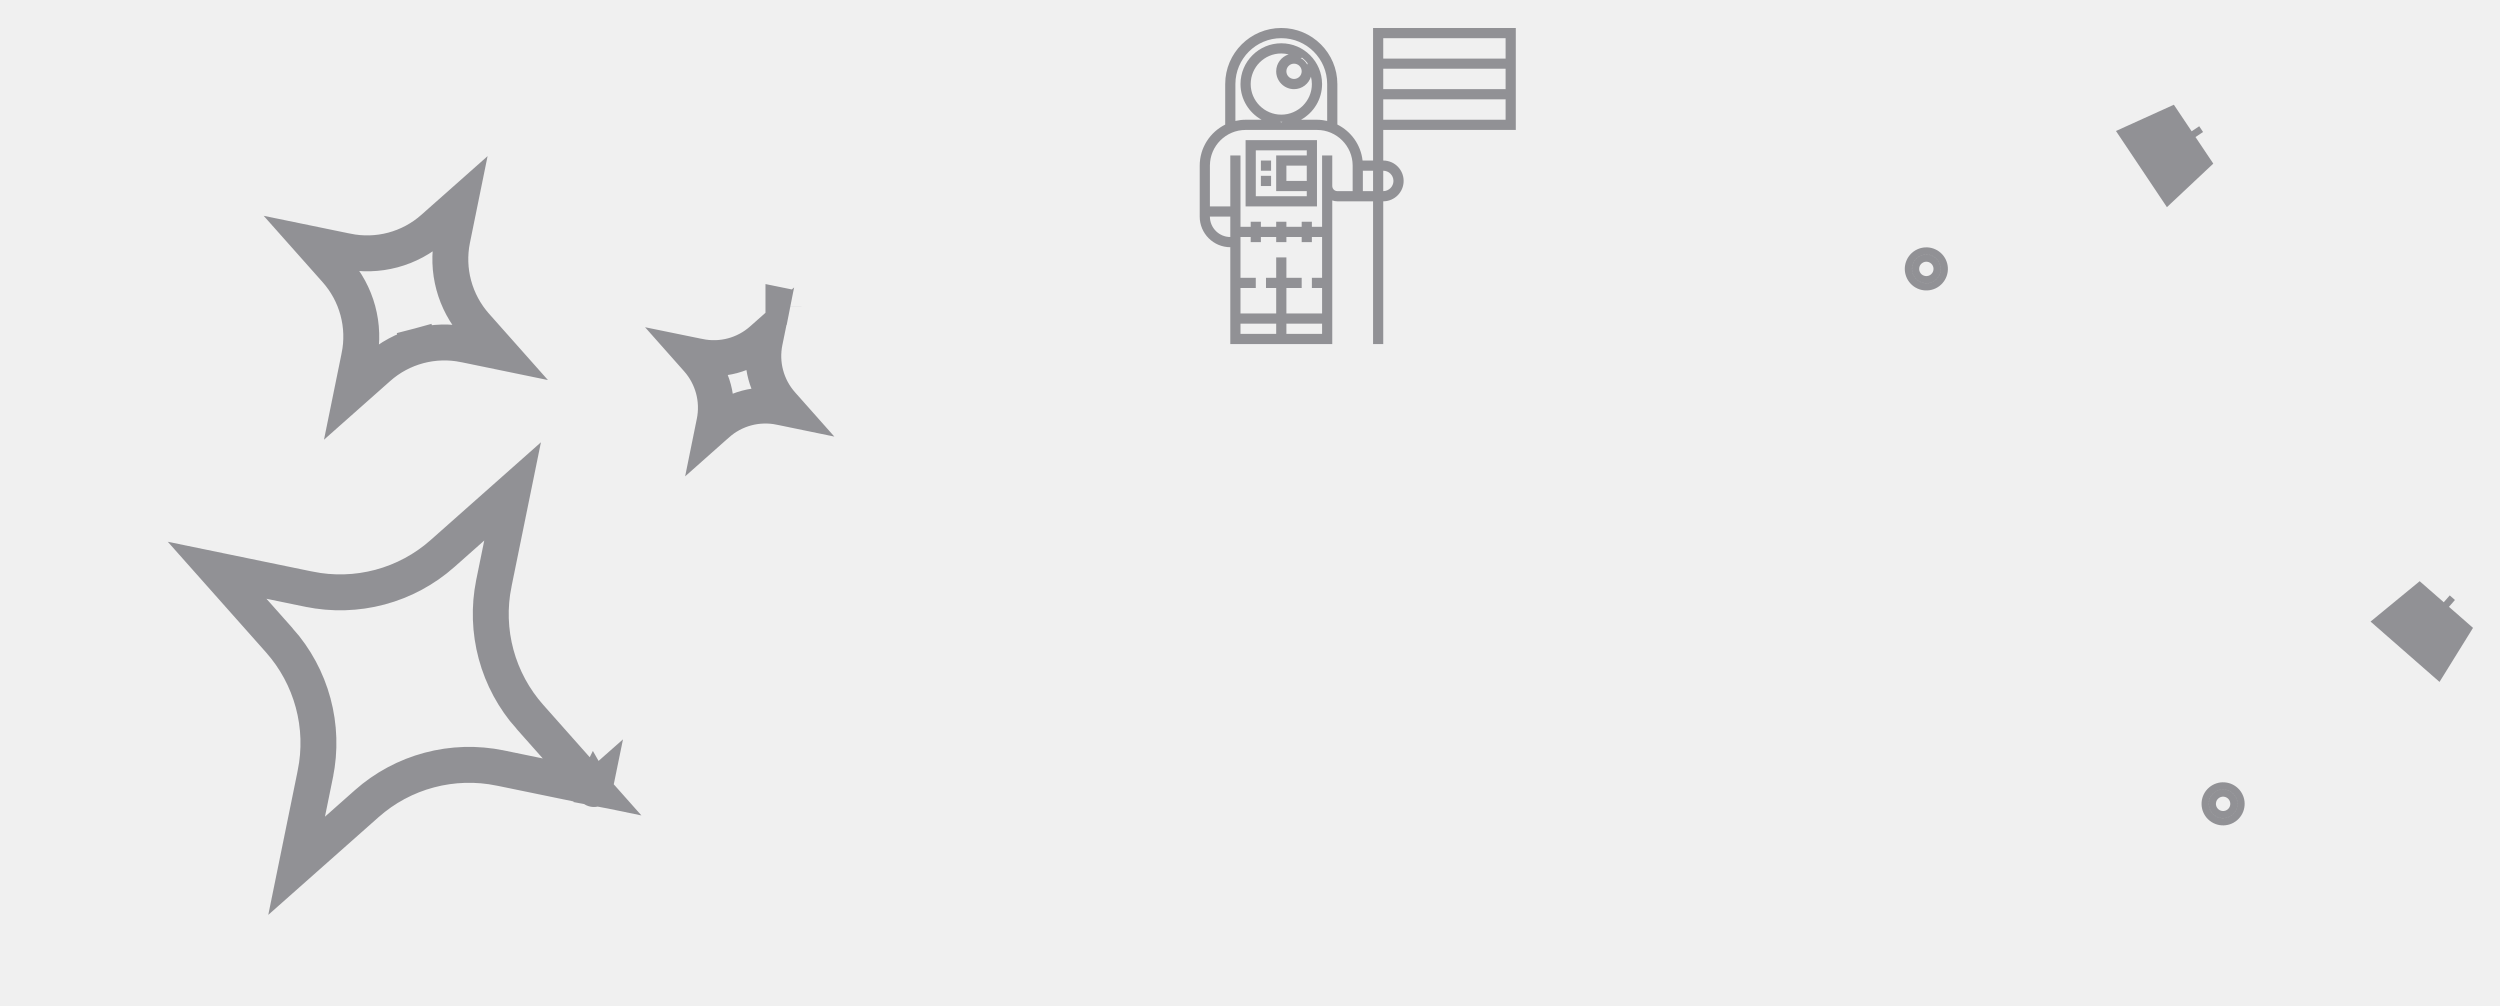
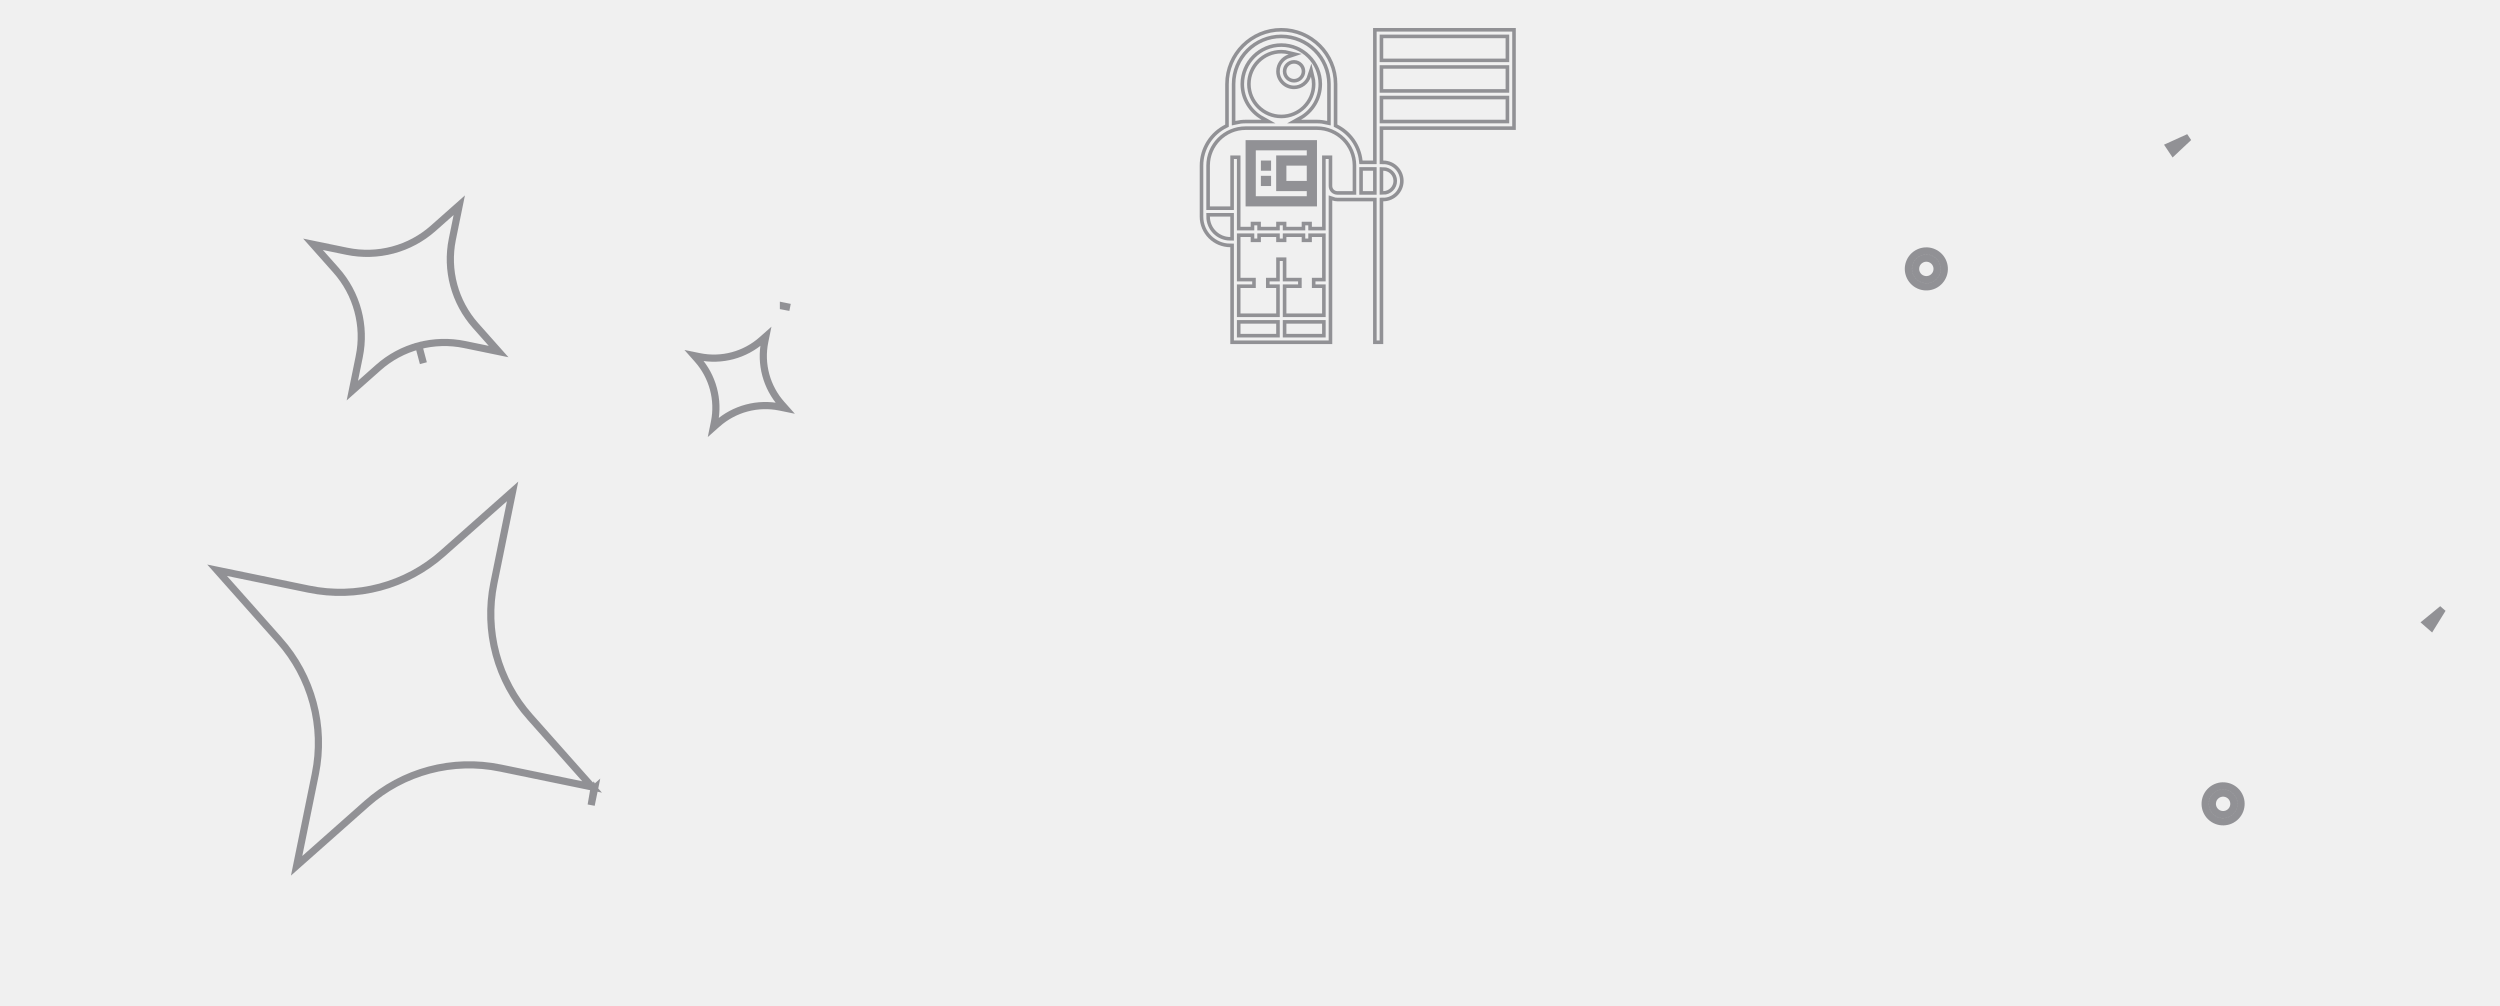
<svg xmlns="http://www.w3.org/2000/svg" width="348" height="140" viewBox="0 0 348 140" fill="none">
  <path d="M308.316 112.87C308.444 113.019 308.6 113.142 308.776 113.232C308.951 113.321 309.143 113.375 309.339 113.39C309.535 113.406 309.733 113.382 309.92 113.321C310.108 113.26 310.281 113.163 310.431 113.035C310.58 112.907 310.703 112.75 310.793 112.575C310.882 112.399 310.936 112.208 310.951 112.011C310.967 111.815 310.943 111.617 310.882 111.43C310.821 111.243 310.724 111.069 310.596 110.92C310.337 110.617 309.969 110.43 309.572 110.399C309.176 110.368 308.783 110.496 308.481 110.755C308.178 111.013 307.991 111.381 307.96 111.778C307.929 112.175 308.057 112.567 308.316 112.87ZM311.081 113.795C310.577 114.226 309.922 114.439 309.261 114.387C308.6 114.336 307.987 114.024 307.556 113.52C307.125 113.016 306.912 112.361 306.963 111.7C307.015 111.039 307.327 110.426 307.831 109.995C308.335 109.564 308.989 109.351 309.65 109.402C309.978 109.428 310.297 109.517 310.589 109.666C310.882 109.815 311.142 110.02 311.356 110.27C311.569 110.519 311.731 110.808 311.833 111.12C311.935 111.433 311.974 111.762 311.948 112.089C311.923 112.416 311.833 112.736 311.684 113.028C311.535 113.321 311.33 113.581 311.081 113.795Z" stroke="#0F0F19" stroke-opacity="0.42" />
-   <path d="M82.675 109.825C82.677 109.829 82.678 109.831 82.679 109.833C82.682 109.838 82.681 109.835 82.674 109.827L82.675 109.825ZM82.675 109.825L82.768 109.743L82.291 112.068L82.675 109.825ZM106.598 46.842L106.065 47.314L106.065 47.315C103.683 49.428 100.447 50.29 97.327 49.645C97.327 49.645 97.327 49.645 97.326 49.645L96.638 49.504L97.102 50.027L97.103 50.028C98.144 51.203 98.898 52.602 99.306 54.117C99.714 55.632 99.765 57.221 99.454 58.758L99.453 58.761L99.309 59.471L99.851 58.99L99.853 58.989C101.028 57.95 102.428 57.2 103.943 56.796C105.458 56.393 107.046 56.346 108.583 56.661L108.585 56.661L109.273 56.803L108.808 56.279C108.808 56.279 108.808 56.279 108.808 56.279C106.691 53.898 105.818 50.663 106.455 47.543L106.598 46.842ZM106.598 46.842L106.455 47.541L106.598 46.842ZM68.744 81.198L68.744 81.199C68.079 84.469 68.185 87.852 69.055 91.077C69.925 94.303 71.534 97.282 73.753 99.781C73.754 99.781 73.754 99.781 73.754 99.781L82.42 109.542L69.635 106.907L69.634 106.907C66.362 106.234 62.979 106.331 59.753 107.192C56.528 108.052 53.548 109.653 51.052 111.866L41.289 120.516L43.897 107.724L43.897 107.723C44.563 104.454 44.457 101.072 43.588 97.847C42.719 94.623 41.112 91.643 38.894 89.144L38.893 89.144L30.221 79.38L43.006 82.015L43.007 82.015C46.278 82.688 49.66 82.592 52.885 81.732C56.11 80.873 59.089 79.274 61.585 77.062L61.586 77.061L71.352 68.405L68.744 81.198ZM62.964 33.31L62.963 33.312C62.093 37.601 63.292 42.046 66.197 45.323L66.199 45.325L69.404 48.934L64.681 47.961C64.68 47.961 64.679 47.96 64.679 47.96C64.678 47.96 64.678 47.96 64.678 47.96C62.563 47.523 60.376 47.584 58.29 48.14L58.934 50.556L58.29 48.14C56.204 48.696 54.277 49.731 52.663 51.164C52.663 51.164 52.663 51.165 52.662 51.165L49.043 54.373L50.009 49.632C50.009 49.632 50.009 49.631 50.009 49.631C50.442 47.515 50.375 45.328 49.813 43.242C49.251 41.156 48.21 39.229 46.774 37.614C46.773 37.614 46.773 37.614 46.773 37.613L43.569 34.006L48.292 34.979C48.293 34.979 48.293 34.979 48.293 34.979C50.409 35.417 52.597 35.356 54.683 34.8C56.769 34.244 58.696 33.209 60.309 31.776C60.31 31.775 60.31 31.775 60.311 31.774L63.93 28.567L62.964 33.31ZM109.034 42.613L109.034 42.61L109.034 42.613L109.034 42.613ZM109.973 42.79L109.055 42.603L109.055 42.615L109.973 42.79Z" stroke="#0F0F19" stroke-opacity="0.42" stroke-width="5" />
+   <path d="M82.675 109.825C82.677 109.829 82.678 109.831 82.679 109.833C82.682 109.838 82.681 109.835 82.674 109.827L82.675 109.825ZM82.675 109.825L82.768 109.743L82.291 112.068L82.675 109.825ZM106.598 46.842L106.065 47.314L106.065 47.315C103.683 49.428 100.447 50.29 97.327 49.645C97.327 49.645 97.327 49.645 97.326 49.645L96.638 49.504L97.102 50.027L97.103 50.028C98.144 51.203 98.898 52.602 99.306 54.117C99.714 55.632 99.765 57.221 99.454 58.758L99.453 58.761L99.309 59.471L99.851 58.99L99.853 58.989C101.028 57.95 102.428 57.2 103.943 56.796C105.458 56.393 107.046 56.346 108.583 56.661L108.585 56.661L109.273 56.803L108.808 56.279C108.808 56.279 108.808 56.279 108.808 56.279C106.691 53.898 105.818 50.663 106.455 47.543L106.598 46.842ZM106.598 46.842L106.455 47.541L106.598 46.842ZM68.744 81.198L68.744 81.199C68.079 84.469 68.185 87.852 69.055 91.077C69.925 94.303 71.534 97.282 73.753 99.781C73.754 99.781 73.754 99.781 73.754 99.781L82.42 109.542L69.635 106.907L69.634 106.907C66.362 106.234 62.979 106.331 59.753 107.192C56.528 108.052 53.548 109.653 51.052 111.866L41.289 120.516L43.897 107.724L43.897 107.723C44.563 104.454 44.457 101.072 43.588 97.847C42.719 94.623 41.112 91.643 38.894 89.144L38.893 89.144L30.221 79.38L43.006 82.015L43.007 82.015C46.278 82.688 49.66 82.592 52.885 81.732C56.11 80.873 59.089 79.274 61.585 77.062L61.586 77.061L71.352 68.405L68.744 81.198ZM62.964 33.31L62.963 33.312C62.093 37.601 63.292 42.046 66.197 45.323L66.199 45.325L69.404 48.934L64.681 47.961C64.68 47.961 64.679 47.96 64.679 47.96C64.678 47.96 64.678 47.96 64.678 47.96C62.563 47.523 60.376 47.584 58.29 48.14L58.934 50.556L58.29 48.14C56.204 48.696 54.277 49.731 52.663 51.164C52.663 51.164 52.663 51.165 52.662 51.165L49.043 54.373L50.009 49.632C50.009 49.632 50.009 49.631 50.009 49.631C50.442 47.515 50.375 45.328 49.813 43.242C49.251 41.156 48.21 39.229 46.774 37.614C46.773 37.614 46.773 37.614 46.773 37.613L43.569 34.006L48.292 34.979C48.293 34.979 48.293 34.979 48.293 34.979C50.409 35.417 52.597 35.356 54.683 34.8C56.769 34.244 58.696 33.209 60.309 31.776C60.31 31.775 60.31 31.775 60.311 31.774L63.93 28.567L62.964 33.31ZM109.034 42.613L109.034 42.61L109.034 42.613L109.034 42.613ZM109.973 42.79L109.055 42.603L109.055 42.615L109.973 42.79Z" stroke="#0F0F19" stroke-opacity="0.42" strokeWidth="5" />
  <path d="M266.793 38.078C266.878 38.256 266.997 38.415 267.143 38.547C267.29 38.678 267.461 38.78 267.647 38.846C267.832 38.911 268.029 38.94 268.226 38.929C268.423 38.919 268.615 38.87 268.793 38.785C268.971 38.7 269.13 38.581 269.262 38.434C269.393 38.288 269.495 38.117 269.561 37.931C269.626 37.745 269.655 37.548 269.644 37.352C269.634 37.155 269.585 36.962 269.5 36.785C269.328 36.426 269.021 36.15 268.646 36.017C268.271 35.884 267.859 35.906 267.5 36.078C267.141 36.249 266.865 36.556 266.732 36.931C266.599 37.307 266.621 37.719 266.793 38.078ZM269.224 39.687C268.626 39.973 267.939 40.01 267.313 39.789C266.688 39.568 266.176 39.107 265.89 38.509C265.605 37.911 265.568 37.224 265.789 36.598C266.01 35.973 266.47 35.461 267.068 35.175C267.667 34.889 268.354 34.853 268.979 35.074C269.289 35.183 269.574 35.353 269.818 35.572C270.062 35.792 270.261 36.057 270.402 36.353C270.544 36.65 270.626 36.971 270.643 37.299C270.66 37.627 270.613 37.955 270.504 38.264C270.394 38.574 270.225 38.859 270.005 39.103C269.786 39.347 269.52 39.546 269.224 39.687Z" stroke="#0F0F19" stroke-opacity="0.42" />
-   <path d="M302.511 21.155L301.974 20.352L304.667 19.13L302.511 21.155Z" stroke="#0F0F19" stroke-opacity="0.42" stroke-width="10" />
-   <path d="M338.437 87.279L337.71 86.643L339.995 84.765L338.437 87.279Z" stroke="#0F0F19" stroke-opacity="0.42" stroke-width="10" />
+   <path d="M302.511 21.155L301.974 20.352L304.667 19.13L302.511 21.155Z" stroke="#0F0F19" stroke-opacity="0.42" strokeWidth="10" />
+   <path d="M338.437 87.279L337.71 86.643L339.995 84.765L338.437 87.279Z" stroke="#0F0F19" stroke-opacity="0.42" strokeWidth="10" />
  <path d="M181.903 25.685H182.403V25.185V23.056V22.556H181.903H179.065H178.565V23.056V25.185V25.685H179.065H181.903ZM174.807 20.427H174.307V20.927V27.314V27.814H174.807H181.903H182.403V27.314V26.604V26.104H181.903H178.145V22.136H181.903H182.403V21.636V20.927V20.427H181.903H174.807ZM182.823 20.007V28.233H173.887V20.007H182.823Z" stroke="#0F0F19" stroke-opacity="0.42" />
  <path d="M176.016 23.265V22.846H176.435V23.265H176.016Z" stroke="#0F0F19" stroke-opacity="0.42" />
  <path d="M176.016 25.395V24.975H176.435V25.395H176.016Z" stroke="#0F0F19" stroke-opacity="0.42" />
  <mask id="path-9-inside-1_2716_371" fill="white">
    <path d="M211 18.088V3.895H191.129V17.378V18.088V22.346H189.67C189.426 20.147 188.061 18.282 186.161 17.336V11.701C186.161 7.397 182.659 3.895 178.355 3.895C174.051 3.895 170.548 7.397 170.548 11.701V17.343C168.449 18.39 167 20.554 167 23.056V30.153C167 32.501 168.91 34.411 171.258 34.411V47.895H185.452V27.902C185.674 27.98 185.912 28.024 186.161 28.024H191.129V47.895H192.548V28.024C194.114 28.024 195.387 26.75 195.387 25.185C195.387 23.619 194.114 22.346 192.548 22.346V18.088H211ZM192.548 5.314H209.581V8.153H192.548V5.314ZM192.548 9.572H209.581V12.411H192.548V9.572ZM192.548 13.83H209.581V16.669H192.548V13.83ZM171.968 11.701C171.968 8.179 174.833 5.314 178.355 5.314C181.877 5.314 184.742 8.179 184.742 11.701V16.834C184.285 16.73 183.811 16.669 183.323 16.669H181.097C182.845 15.7 184.032 13.837 184.032 11.701C184.032 8.571 181.485 6.024 178.355 6.024C175.224 6.024 172.677 8.571 172.677 11.701C172.677 13.837 173.865 15.7 175.613 16.669H173.387C172.899 16.669 172.425 16.729 171.968 16.833V11.701ZM177.645 9.927C177.645 11.296 178.759 12.411 180.129 12.411C181.235 12.411 182.163 11.68 182.484 10.679C182.565 11.007 182.613 11.348 182.613 11.701C182.613 14.049 180.703 15.959 178.355 15.959C176.007 15.959 174.097 14.049 174.097 11.701C174.097 9.353 176.007 7.443 178.355 7.443C178.708 7.443 179.049 7.491 179.377 7.572C178.376 7.893 177.645 8.821 177.645 9.927ZM180.129 8.862C180.716 8.862 181.194 9.34 181.194 9.927C181.194 10.514 180.716 10.991 180.129 10.991C179.542 10.991 179.065 10.514 179.065 9.927C179.065 9.34 179.542 8.862 180.129 8.862ZM171.258 32.991C169.693 32.991 168.419 31.718 168.419 30.153H171.258V32.991ZM177.645 46.475H172.677V45.056H177.645V46.475ZM184.032 46.475H179.065V45.056H184.032V46.475ZM184.032 38.669H182.613V40.088H184.032V43.636H179.065V40.088H181.194V38.669H179.065V35.83H177.645V38.669H176.226V40.088H177.645V43.636H172.677V40.088H174.806V38.669H172.677V32.991H174.097V33.701H175.516V32.991H177.645V33.701H179.065V32.991H181.194V33.701H182.613V32.991H184.032V38.669ZM188.29 23.765V26.604H186.161C185.77 26.604 185.452 26.286 185.452 25.895V21.637H184.032V31.572H182.613V30.862H181.194V31.572H179.065V30.862H177.645V31.572H175.516V30.862H174.097V31.572H172.677V21.637H171.258V28.733H168.419V23.056C168.419 20.317 170.648 18.088 173.387 18.088H183.323C186.061 18.088 188.29 20.317 188.29 23.056V23.765ZM191.129 26.604H189.71V23.765H191.129V26.604ZM193.968 25.185C193.968 25.968 193.331 26.604 192.548 26.604V23.765C193.331 23.765 193.968 24.402 193.968 25.185Z" />
  </mask>
-   <path d="M211 18.088V3.895H191.129V17.378V18.088V22.346H189.67C189.426 20.147 188.061 18.282 186.161 17.336V11.701C186.161 7.397 182.659 3.895 178.355 3.895C174.051 3.895 170.548 7.397 170.548 11.701V17.343C168.449 18.39 167 20.554 167 23.056V30.153C167 32.501 168.91 34.411 171.258 34.411V47.895H185.452V27.902C185.674 27.98 185.912 28.024 186.161 28.024H191.129V47.895H192.548V28.024C194.114 28.024 195.387 26.75 195.387 25.185C195.387 23.619 194.114 22.346 192.548 22.346V18.088H211ZM192.548 5.314H209.581V8.153H192.548V5.314ZM192.548 9.572H209.581V12.411H192.548V9.572ZM192.548 13.83H209.581V16.669H192.548V13.83ZM171.968 11.701C171.968 8.179 174.833 5.314 178.355 5.314C181.877 5.314 184.742 8.179 184.742 11.701V16.834C184.285 16.73 183.811 16.669 183.323 16.669H181.097C182.845 15.7 184.032 13.837 184.032 11.701C184.032 8.571 181.485 6.024 178.355 6.024C175.224 6.024 172.677 8.571 172.677 11.701C172.677 13.837 173.865 15.7 175.613 16.669H173.387C172.899 16.669 172.425 16.729 171.968 16.833V11.701ZM177.645 9.927C177.645 11.296 178.759 12.411 180.129 12.411C181.235 12.411 182.163 11.68 182.484 10.679C182.565 11.007 182.613 11.348 182.613 11.701C182.613 14.049 180.703 15.959 178.355 15.959C176.007 15.959 174.097 14.049 174.097 11.701C174.097 9.353 176.007 7.443 178.355 7.443C178.708 7.443 179.049 7.491 179.377 7.572C178.376 7.893 177.645 8.821 177.645 9.927ZM180.129 8.862C180.716 8.862 181.194 9.34 181.194 9.927C181.194 10.514 180.716 10.991 180.129 10.991C179.542 10.991 179.065 10.514 179.065 9.927C179.065 9.34 179.542 8.862 180.129 8.862ZM171.258 32.991C169.693 32.991 168.419 31.718 168.419 30.153H171.258V32.991ZM177.645 46.475H172.677V45.056H177.645V46.475ZM184.032 46.475H179.065V45.056H184.032V46.475ZM184.032 38.669H182.613V40.088H184.032V43.636H179.065V40.088H181.194V38.669H179.065V35.83H177.645V38.669H176.226V40.088H177.645V43.636H172.677V40.088H174.806V38.669H172.677V32.991H174.097V33.701H175.516V32.991H177.645V33.701H179.065V32.991H181.194V33.701H182.613V32.991H184.032V38.669ZM188.29 23.765V26.604H186.161C185.77 26.604 185.452 26.286 185.452 25.895V21.637H184.032V31.572H182.613V30.862H181.194V31.572H179.065V30.862H177.645V31.572H175.516V30.862H174.097V31.572H172.677V21.637H171.258V28.733H168.419V23.056C168.419 20.317 170.648 18.088 173.387 18.088H183.323C186.061 18.088 188.29 20.317 188.29 23.056V23.765ZM191.129 26.604H189.71V23.765H191.129V26.604ZM193.968 25.185C193.968 25.968 193.331 26.604 192.548 26.604V23.765C193.331 23.765 193.968 24.402 193.968 25.185Z" stroke="#0F0F19" stroke-opacity="0.42" stroke-width="2" mask="url(#path-9-inside-1_2716_371)" />
+   <path d="M211 18.088V3.895H191.129V17.378V18.088V22.346H189.67C189.426 20.147 188.061 18.282 186.161 17.336V11.701C186.161 7.397 182.659 3.895 178.355 3.895C174.051 3.895 170.548 7.397 170.548 11.701V17.343C168.449 18.39 167 20.554 167 23.056V30.153C167 32.501 168.91 34.411 171.258 34.411V47.895H185.452V27.902C185.674 27.98 185.912 28.024 186.161 28.024H191.129V47.895H192.548V28.024C194.114 28.024 195.387 26.75 195.387 25.185C195.387 23.619 194.114 22.346 192.548 22.346V18.088H211ZM192.548 5.314H209.581V8.153H192.548V5.314ZM192.548 9.572H209.581V12.411H192.548V9.572ZM192.548 13.83H209.581V16.669H192.548V13.83ZM171.968 11.701C171.968 8.179 174.833 5.314 178.355 5.314C181.877 5.314 184.742 8.179 184.742 11.701V16.834C184.285 16.73 183.811 16.669 183.323 16.669H181.097C182.845 15.7 184.032 13.837 184.032 11.701C184.032 8.571 181.485 6.024 178.355 6.024C175.224 6.024 172.677 8.571 172.677 11.701C172.677 13.837 173.865 15.7 175.613 16.669H173.387C172.899 16.669 172.425 16.729 171.968 16.833V11.701ZM177.645 9.927C177.645 11.296 178.759 12.411 180.129 12.411C181.235 12.411 182.163 11.68 182.484 10.679C182.565 11.007 182.613 11.348 182.613 11.701C182.613 14.049 180.703 15.959 178.355 15.959C176.007 15.959 174.097 14.049 174.097 11.701C174.097 9.353 176.007 7.443 178.355 7.443C178.708 7.443 179.049 7.491 179.377 7.572C178.376 7.893 177.645 8.821 177.645 9.927ZM180.129 8.862C180.716 8.862 181.194 9.34 181.194 9.927C181.194 10.514 180.716 10.991 180.129 10.991C179.542 10.991 179.065 10.514 179.065 9.927C179.065 9.34 179.542 8.862 180.129 8.862ZM171.258 32.991C169.693 32.991 168.419 31.718 168.419 30.153H171.258V32.991ZM177.645 46.475H172.677V45.056H177.645V46.475ZM184.032 46.475H179.065V45.056H184.032V46.475ZM184.032 38.669H182.613V40.088H184.032V43.636H179.065V40.088H181.194V38.669H179.065V35.83H177.645V38.669H176.226V40.088H177.645V43.636H172.677V40.088H174.806V38.669H172.677V32.991H174.097V33.701H175.516V32.991H177.645V33.701H179.065V32.991H181.194V33.701H182.613V32.991H184.032V38.669ZM188.29 23.765V26.604H186.161C185.77 26.604 185.452 26.286 185.452 25.895V21.637H184.032V31.572H182.613V30.862H181.194V31.572H179.065V30.862H177.645V31.572H175.516V30.862H174.097V31.572H172.677V21.637H171.258V28.733H168.419V23.056C168.419 20.317 170.648 18.088 173.387 18.088H183.323C186.061 18.088 188.29 20.317 188.29 23.056V23.765ZM191.129 26.604H189.71V23.765H191.129V26.604ZM193.968 25.185C193.968 25.968 193.331 26.604 192.548 26.604V23.765C193.331 23.765 193.968 24.402 193.968 25.185Z" stroke="#0F0F19" stroke-opacity="0.42" strokeWidth="2" mask="url(#path-9-inside-1_2716_371)" />
</svg>
